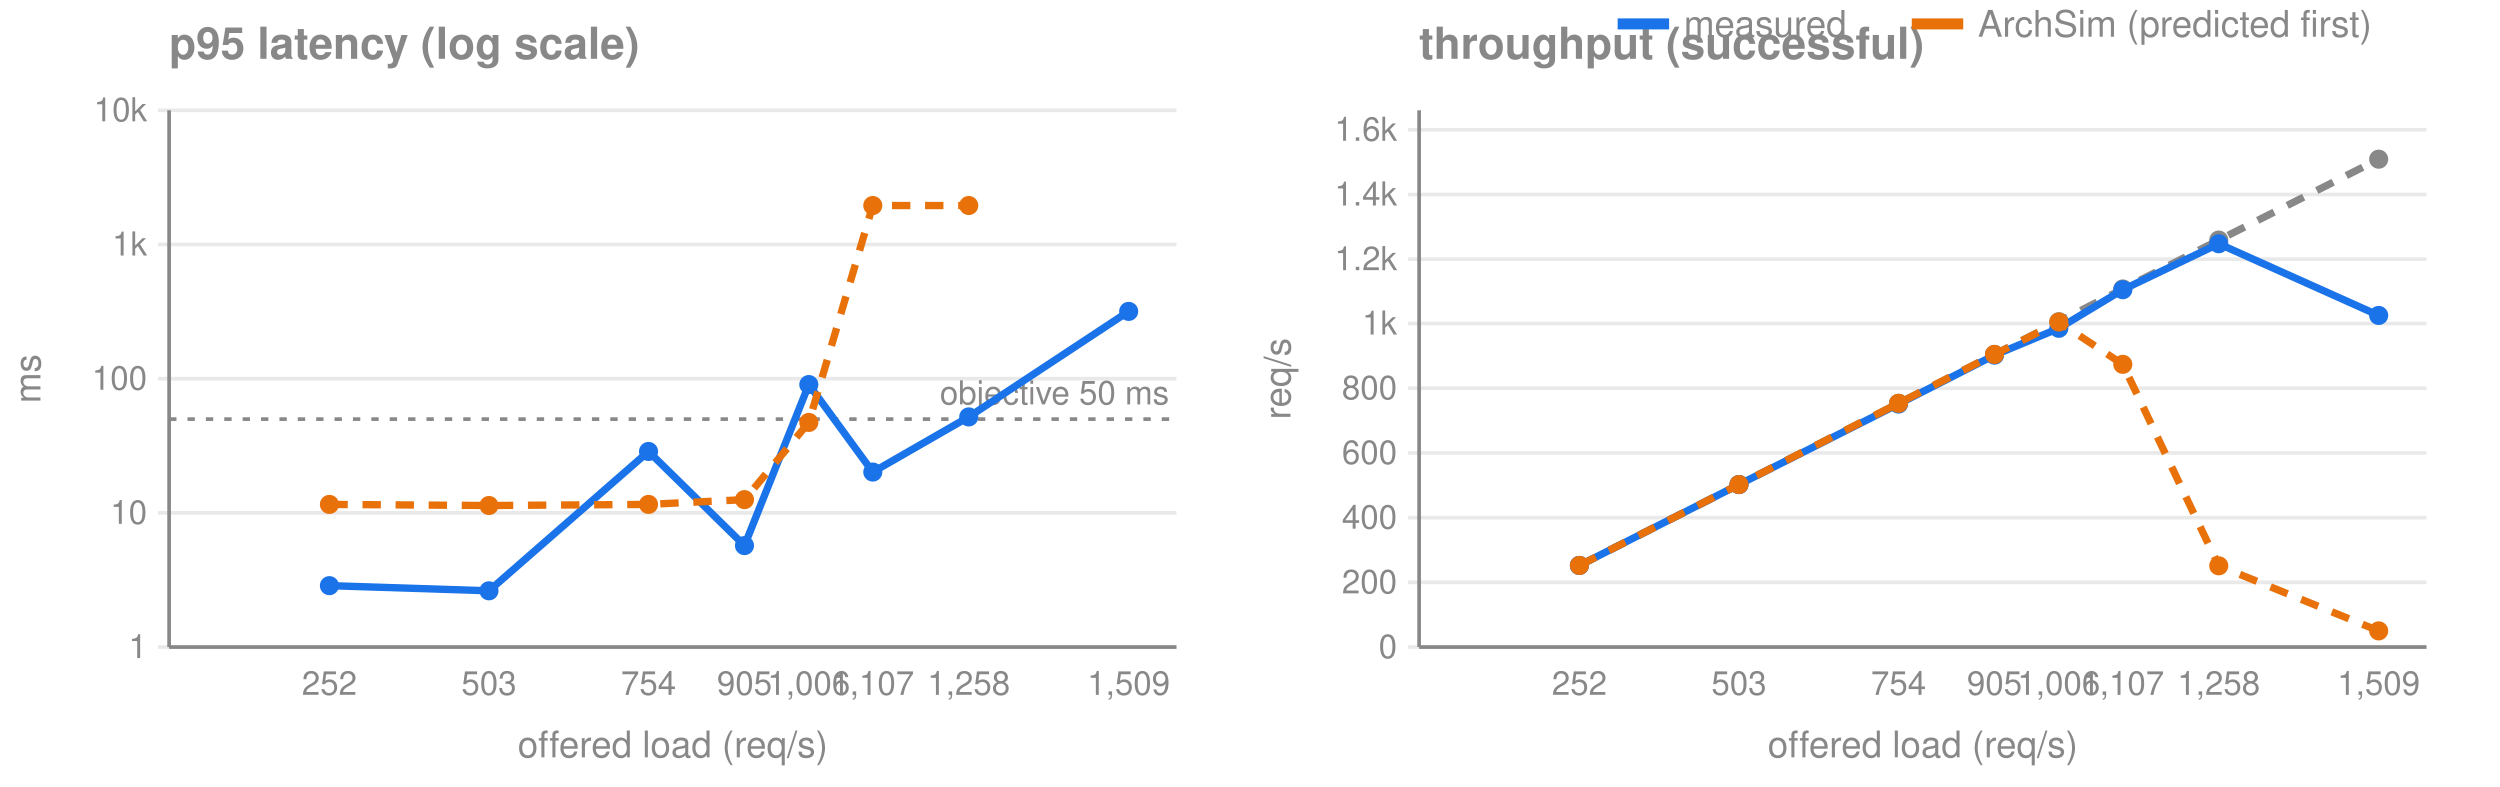
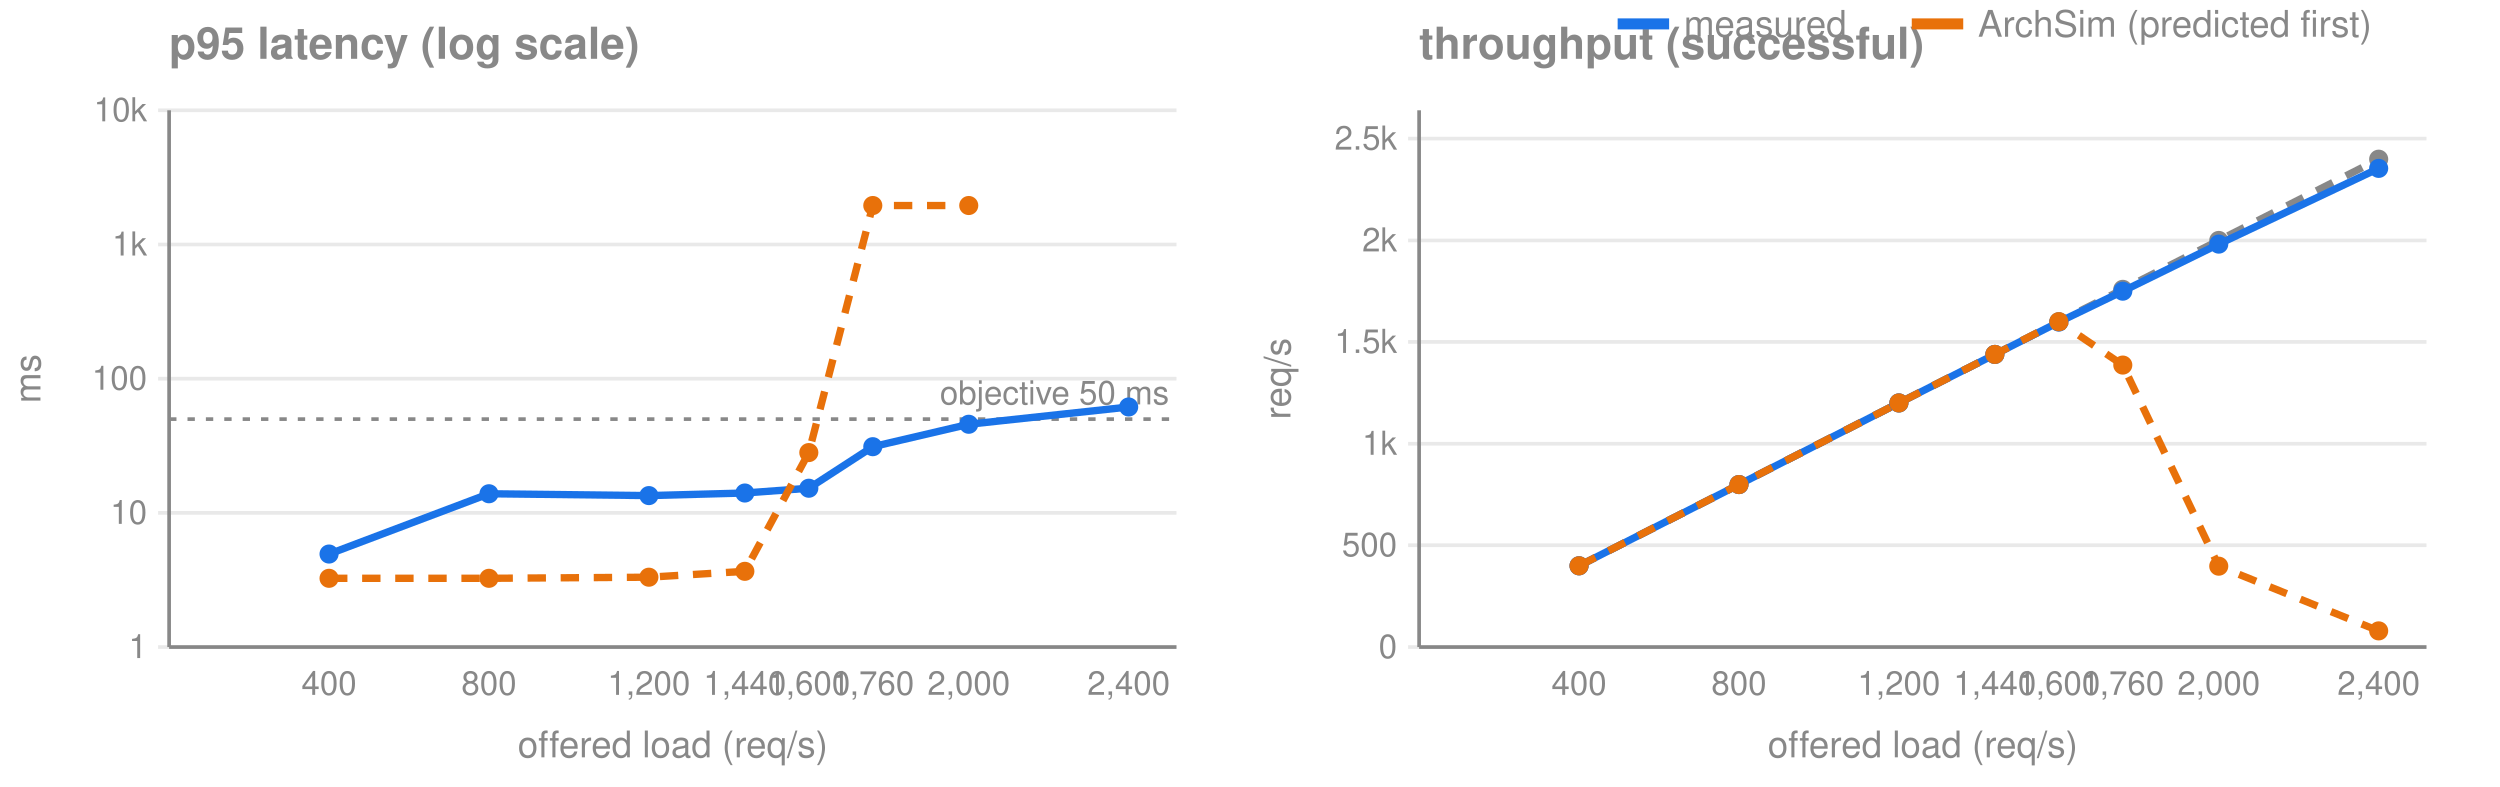
<svg xmlns="http://www.w3.org/2000/svg" viewBox="0 0 680 214" width="680" height="214" font-family="-apple-system, Segoe UI, Helvetica, Arial, sans-serif">
  <text x="46.0" y="16" font-size="12" font-weight="600" fill="#888888">p95 latency (log scale)</text>
  <line x1="46.0" y1="176.0" x2="320.0" y2="176.0" stroke="#888888" stroke-width="1" />
  <line x1="46.0" y1="30.0" x2="46.0" y2="176.0" stroke="#888888" stroke-width="1" />
  <line x1="43.0" y1="176.0" x2="320.0" y2="176.0" stroke="#888888" stroke-opacity="0.18" />
  <text x="40.0" y="179.0" font-size="9" text-anchor="end" fill="#888888">1</text>
  <line x1="43.0" y1="139.5" x2="320.0" y2="139.5" stroke="#888888" stroke-opacity="0.18" />
  <text x="40.0" y="142.5" font-size="9" text-anchor="end" fill="#888888">10</text>
  <line x1="43.0" y1="103.0" x2="320.0" y2="103.0" stroke="#888888" stroke-opacity="0.18" />
  <text x="40.0" y="106.0" font-size="9" text-anchor="end" fill="#888888">100</text>
  <line x1="43.0" y1="66.5" x2="320.0" y2="66.5" stroke="#888888" stroke-opacity="0.18" />
  <text x="40.0" y="69.5" font-size="9" text-anchor="end" fill="#888888">1k</text>
  <line x1="43.0" y1="30.0" x2="320.0" y2="30.0" stroke="#888888" stroke-opacity="0.18" />
  <text x="40.0" y="33.0" font-size="9" text-anchor="end" fill="#888888">10k</text>
-   <text x="89.6" y="189.0" font-size="9" text-anchor="middle" fill="#888888">252</text>
-   <text x="133.0" y="189.0" font-size="9" text-anchor="middle" fill="#888888">503</text>
-   <text x="176.4" y="189.0" font-size="9" text-anchor="middle" fill="#888888">754</text>
-   <text x="202.5" y="189.0" font-size="9" text-anchor="middle" fill="#888888">905</text>
-   <text x="220.0" y="189.0" font-size="9" text-anchor="middle" fill="#888888">1,006</text>
-   <text x="237.4" y="189.0" font-size="9" text-anchor="middle" fill="#888888">1,107</text>
-   <text x="263.5" y="189.0" font-size="9" text-anchor="middle" fill="#888888">1,258</text>
-   <text x="307.0" y="189.0" font-size="9" text-anchor="middle" fill="#888888">1,509</text>
+   <text x="89.5" y="189.0" font-size="9" text-anchor="middle" fill="#888888">400</text>
+   <text x="133.0" y="189.0" font-size="9" text-anchor="middle" fill="#888888">800</text>
+   <text x="176.5" y="189.0" font-size="9" text-anchor="middle" fill="#888888">1,200</text>
+   <text x="202.6" y="189.0" font-size="9" text-anchor="middle" fill="#888888">1,440</text>
+   <text x="220.0" y="189.0" font-size="9" text-anchor="middle" fill="#888888">1,600</text>
+   <text x="237.4" y="189.0" font-size="9" text-anchor="middle" fill="#888888">1,760</text>
+   <text x="263.5" y="189.0" font-size="9" text-anchor="middle" fill="#888888">2,000</text>
+   <text x="307.0" y="189.0" font-size="9" text-anchor="middle" fill="#888888">2,400</text>
  <text x="183.0" y="206.0" font-size="10" text-anchor="middle" fill="#888888">offered load (req/s)</text>
  <text x="11" y="103.0" font-size="10" text-anchor="middle" fill="#888888" transform="rotate(-90 11 103.0)">ms</text>
  <line x1="46.0" y1="114.0" x2="320.0" y2="114.0" stroke="#888888" stroke-dasharray="2 3" />
  <text x="318.0" y="110.0" font-size="9" text-anchor="end" fill="#888888">objective 50 ms</text>
-   <polyline points="89.6,159.3 133.0,160.7 176.4,122.8 202.5,148.4 220.0,104.6 237.4,128.4 263.5,113.4 307.0,84.7" fill="none" stroke="#1a73e8" stroke-width="2" />
-   <circle cx="89.6" cy="159.3" r="2.6" fill="#1a73e8" />
-   <circle cx="133.0" cy="160.7" r="2.6" fill="#1a73e8" />
-   <circle cx="176.4" cy="122.8" r="2.6" fill="#1a73e8" />
-   <circle cx="202.5" cy="148.4" r="2.6" fill="#1a73e8" />
-   <circle cx="220.0" cy="104.6" r="2.6" fill="#1a73e8" />
-   <circle cx="237.4" cy="128.4" r="2.6" fill="#1a73e8" />
-   <circle cx="263.5" cy="113.4" r="2.6" fill="#1a73e8" />
-   <circle cx="307.0" cy="84.7" r="2.6" fill="#1a73e8" />
-   <polyline points="89.6,137.2 133.0,137.5 176.4,137.2 202.5,135.9 220.0,114.9 237.4,55.9 263.5,55.9" fill="none" stroke="#e8710a" stroke-width="2" stroke-dasharray="5 4" />
-   <circle cx="89.6" cy="137.2" r="2.6" fill="#e8710a" />
-   <circle cx="133.0" cy="137.5" r="2.6" fill="#e8710a" />
-   <circle cx="176.4" cy="137.2" r="2.6" fill="#e8710a" />
-   <circle cx="202.5" cy="135.9" r="2.6" fill="#e8710a" />
-   <circle cx="220.0" cy="114.9" r="2.6" fill="#e8710a" />
+   <polyline points="89.5,150.7 133.0,134.3 176.5,134.8 202.6,134.1 220.0,132.8 237.4,121.5 263.5,115.4 307.0,110.7" fill="none" stroke="#1a73e8" stroke-width="2" />
+   <circle cx="89.5" cy="150.7" r="2.6" fill="#1a73e8" />
+   <circle cx="133.0" cy="134.3" r="2.6" fill="#1a73e8" />
+   <circle cx="176.5" cy="134.8" r="2.6" fill="#1a73e8" />
+   <circle cx="202.6" cy="134.1" r="2.6" fill="#1a73e8" />
+   <circle cx="220.0" cy="132.8" r="2.6" fill="#1a73e8" />
+   <circle cx="237.4" cy="121.5" r="2.6" fill="#1a73e8" />
+   <circle cx="263.5" cy="115.4" r="2.6" fill="#1a73e8" />
+   <circle cx="307.0" cy="110.7" r="2.6" fill="#1a73e8" />
+   <polyline points="89.5,157.3 133.0,157.3 176.5,157.0 202.6,155.4 220.0,123.1 237.4,55.9 263.5,55.9" fill="none" stroke="#e8710a" stroke-width="2" stroke-dasharray="5 4" />
+   <circle cx="89.5" cy="157.3" r="2.6" fill="#e8710a" />
+   <circle cx="133.0" cy="157.3" r="2.6" fill="#e8710a" />
+   <circle cx="176.5" cy="157.0" r="2.6" fill="#e8710a" />
+   <circle cx="202.6" cy="155.4" r="2.6" fill="#e8710a" />
+   <circle cx="220.0" cy="123.1" r="2.6" fill="#e8710a" />
  <circle cx="237.4" cy="55.9" r="2.6" fill="#e8710a" />
  <circle cx="263.5" cy="55.9" r="2.6" fill="#e8710a" />
  <text x="386.0" y="16" font-size="12" font-weight="600" fill="#888888">throughput (successful)</text>
  <line x1="386.0" y1="176.0" x2="660.0" y2="176.0" stroke="#888888" stroke-width="1" />
  <line x1="386.0" y1="30.0" x2="386.0" y2="176.0" stroke="#888888" stroke-width="1" />
  <line x1="383.0" y1="176.0" x2="660.0" y2="176.0" stroke="#888888" stroke-opacity="0.18" />
  <text x="380.0" y="179.0" font-size="9" text-anchor="end" fill="#888888">0</text>
-   <line x1="383.0" y1="158.4" x2="660.0" y2="158.4" stroke="#888888" stroke-opacity="0.18" />
-   <text x="380.0" y="161.4" font-size="9" text-anchor="end" fill="#888888">200</text>
-   <line x1="383.0" y1="140.8" x2="660.0" y2="140.8" stroke="#888888" stroke-opacity="0.18" />
-   <text x="380.0" y="143.8" font-size="9" text-anchor="end" fill="#888888">400</text>
-   <line x1="383.0" y1="123.2" x2="660.0" y2="123.2" stroke="#888888" stroke-opacity="0.18" />
-   <text x="380.0" y="126.2" font-size="9" text-anchor="end" fill="#888888">600</text>
-   <line x1="383.0" y1="105.6" x2="660.0" y2="105.6" stroke="#888888" stroke-opacity="0.18" />
-   <text x="380.0" y="108.6" font-size="9" text-anchor="end" fill="#888888">800</text>
-   <line x1="383.0" y1="88.0" x2="660.0" y2="88.0" stroke="#888888" stroke-opacity="0.18" />
-   <text x="380.0" y="91.0" font-size="9" text-anchor="end" fill="#888888">1k</text>
-   <line x1="383.0" y1="70.5" x2="660.0" y2="70.5" stroke="#888888" stroke-opacity="0.18" />
-   <text x="380.0" y="73.5" font-size="9" text-anchor="end" fill="#888888">1.2k</text>
-   <line x1="383.0" y1="52.9" x2="660.0" y2="52.9" stroke="#888888" stroke-opacity="0.18" />
-   <text x="380.0" y="55.9" font-size="9" text-anchor="end" fill="#888888">1.4k</text>
-   <line x1="383.0" y1="35.3" x2="660.0" y2="35.3" stroke="#888888" stroke-opacity="0.18" />
-   <text x="380.0" y="38.3" font-size="9" text-anchor="end" fill="#888888">1.6k</text>
-   <text x="429.6" y="189.0" font-size="9" text-anchor="middle" fill="#888888">252</text>
-   <text x="473.0" y="189.0" font-size="9" text-anchor="middle" fill="#888888">503</text>
-   <text x="516.4" y="189.0" font-size="9" text-anchor="middle" fill="#888888">754</text>
-   <text x="542.5" y="189.0" font-size="9" text-anchor="middle" fill="#888888">905</text>
-   <text x="560.0" y="189.0" font-size="9" text-anchor="middle" fill="#888888">1,006</text>
-   <text x="577.4" y="189.0" font-size="9" text-anchor="middle" fill="#888888">1,107</text>
-   <text x="603.5" y="189.0" font-size="9" text-anchor="middle" fill="#888888">1,258</text>
-   <text x="647.0" y="189.0" font-size="9" text-anchor="middle" fill="#888888">1,509</text>
+   <line x1="383.0" y1="148.3" x2="660.0" y2="148.3" stroke="#888888" stroke-opacity="0.18" />
+   <text x="380.0" y="151.3" font-size="9" text-anchor="end" fill="#888888">500</text>
+   <line x1="383.0" y1="120.7" x2="660.0" y2="120.7" stroke="#888888" stroke-opacity="0.18" />
+   <text x="380.0" y="123.7" font-size="9" text-anchor="end" fill="#888888">1k</text>
+   <line x1="383.0" y1="93.0" x2="660.0" y2="93.0" stroke="#888888" stroke-opacity="0.18" />
+   <text x="380.0" y="96.0" font-size="9" text-anchor="end" fill="#888888">1.5k</text>
+   <line x1="383.0" y1="65.4" x2="660.0" y2="65.4" stroke="#888888" stroke-opacity="0.18" />
+   <text x="380.0" y="68.4" font-size="9" text-anchor="end" fill="#888888">2k</text>
+   <line x1="383.0" y1="37.7" x2="660.0" y2="37.7" stroke="#888888" stroke-opacity="0.18" />
+   <text x="380.0" y="40.7" font-size="9" text-anchor="end" fill="#888888">2.5k</text>
+   <text x="429.5" y="189.0" font-size="9" text-anchor="middle" fill="#888888">400</text>
+   <text x="473.0" y="189.0" font-size="9" text-anchor="middle" fill="#888888">800</text>
+   <text x="516.5" y="189.0" font-size="9" text-anchor="middle" fill="#888888">1,200</text>
+   <text x="542.6" y="189.0" font-size="9" text-anchor="middle" fill="#888888">1,440</text>
+   <text x="560.0" y="189.0" font-size="9" text-anchor="middle" fill="#888888">1,600</text>
+   <text x="577.4" y="189.0" font-size="9" text-anchor="middle" fill="#888888">1,760</text>
+   <text x="603.5" y="189.0" font-size="9" text-anchor="middle" fill="#888888">2,000</text>
+   <text x="647.0" y="189.0" font-size="9" text-anchor="middle" fill="#888888">2,400</text>
  <text x="523.0" y="206.0" font-size="10" text-anchor="middle" fill="#888888">offered load (req/s)</text>
  <text x="351" y="103.0" font-size="10" text-anchor="middle" fill="#888888" transform="rotate(-90 351 103.0)">req/s</text>
-   <polyline points="429.6,153.8 473.0,131.8 516.4,109.7 542.5,96.4 560.0,87.5 577.4,78.6 603.5,65.3 647.0,43.3" fill="none" stroke="#888888" stroke-width="2" stroke-dasharray="5 4" />
-   <circle cx="429.6" cy="153.8" r="2.6" fill="#888888" />
+   <polyline points="429.5,153.9 473.0,131.8 516.5,109.6 542.6,96.4 560.0,87.5 577.4,78.7 603.5,65.4 647.0,43.3" fill="none" stroke="#888888" stroke-width="2" stroke-dasharray="5 4" />
+   <circle cx="429.5" cy="153.9" r="2.6" fill="#888888" />
  <circle cx="473.0" cy="131.8" r="2.6" fill="#888888" />
-   <circle cx="516.4" cy="109.7" r="2.6" fill="#888888" />
-   <circle cx="542.5" cy="96.4" r="2.6" fill="#888888" />
+   <circle cx="516.5" cy="109.6" r="2.6" fill="#888888" />
+   <circle cx="542.6" cy="96.4" r="2.6" fill="#888888" />
  <circle cx="560.0" cy="87.5" r="2.6" fill="#888888" />
-   <circle cx="577.4" cy="78.6" r="2.6" fill="#888888" />
-   <circle cx="603.5" cy="65.3" r="2.6" fill="#888888" />
+   <circle cx="577.4" cy="78.7" r="2.6" fill="#888888" />
+   <circle cx="603.5" cy="65.4" r="2.6" fill="#888888" />
  <circle cx="647.0" cy="43.3" r="2.6" fill="#888888" />
-   <polyline points="429.6,153.8 473.0,131.8 516.4,109.9 542.5,96.6 560.0,89.3 577.4,78.8 603.5,66.3 647.0,85.8" fill="none" stroke="#1a73e8" stroke-width="2" />
-   <circle cx="429.6" cy="153.8" r="2.6" fill="#1a73e8" />
+   <polyline points="429.5,153.9 473.0,131.8 516.5,109.6 542.6,96.4 560.0,87.6 577.4,79.2 603.5,66.4 647.0,45.8" fill="none" stroke="#1a73e8" stroke-width="2" />
+   <circle cx="429.5" cy="153.9" r="2.6" fill="#1a73e8" />
  <circle cx="473.0" cy="131.8" r="2.6" fill="#1a73e8" />
-   <circle cx="516.4" cy="109.9" r="2.6" fill="#1a73e8" />
-   <circle cx="542.5" cy="96.6" r="2.6" fill="#1a73e8" />
-   <circle cx="560.0" cy="89.3" r="2.6" fill="#1a73e8" />
-   <circle cx="577.4" cy="78.8" r="2.6" fill="#1a73e8" />
-   <circle cx="603.5" cy="66.3" r="2.6" fill="#1a73e8" />
-   <circle cx="647.0" cy="85.8" r="2.6" fill="#1a73e8" />
-   <polyline points="429.6,153.8 473.0,131.8 516.4,109.7 542.5,96.4 560.0,87.6 577.4,99.1 603.5,153.9 647.0,171.6" fill="none" stroke="#e8710a" stroke-width="2" stroke-dasharray="5 4" />
-   <circle cx="429.6" cy="153.8" r="2.6" fill="#e8710a" />
+   <circle cx="516.5" cy="109.6" r="2.6" fill="#1a73e8" />
+   <circle cx="542.6" cy="96.4" r="2.6" fill="#1a73e8" />
+   <circle cx="560.0" cy="87.6" r="2.6" fill="#1a73e8" />
+   <circle cx="577.4" cy="79.2" r="2.6" fill="#1a73e8" />
+   <circle cx="603.5" cy="66.4" r="2.6" fill="#1a73e8" />
+   <circle cx="647.0" cy="45.8" r="2.6" fill="#1a73e8" />
+   <polyline points="429.5,153.9 473.0,131.8 516.5,109.6 542.6,96.4 560.0,87.5 577.4,99.3 603.5,154.0 647.0,171.6" fill="none" stroke="#e8710a" stroke-width="2" stroke-dasharray="5 4" />
+   <circle cx="429.5" cy="153.9" r="2.6" fill="#e8710a" />
  <circle cx="473.0" cy="131.8" r="2.6" fill="#e8710a" />
-   <circle cx="516.4" cy="109.7" r="2.6" fill="#e8710a" />
-   <circle cx="542.5" cy="96.4" r="2.6" fill="#e8710a" />
-   <circle cx="560.0" cy="87.6" r="2.6" fill="#e8710a" />
-   <circle cx="577.4" cy="99.1" r="2.6" fill="#e8710a" />
-   <circle cx="603.5" cy="153.9" r="2.6" fill="#e8710a" />
+   <circle cx="516.5" cy="109.6" r="2.6" fill="#e8710a" />
+   <circle cx="542.6" cy="96.4" r="2.6" fill="#e8710a" />
+   <circle cx="560.0" cy="87.5" r="2.6" fill="#e8710a" />
+   <circle cx="577.4" cy="99.3" r="2.6" fill="#e8710a" />
+   <circle cx="603.5" cy="154.0" r="2.6" fill="#e8710a" />
  <circle cx="647.0" cy="171.6" r="2.6" fill="#e8710a" />
  <rect x="440" y="5" width="14" height="3" fill="#1a73e8" />
  <text x="458" y="10" font-size="10" fill="#888888">measured</text>
  <rect x="520" y="5" width="14" height="3" fill="#e8710a" />
  <text x="538" y="10" font-size="10" fill="#888888">ArchSim (predicted first)</text>
</svg>
